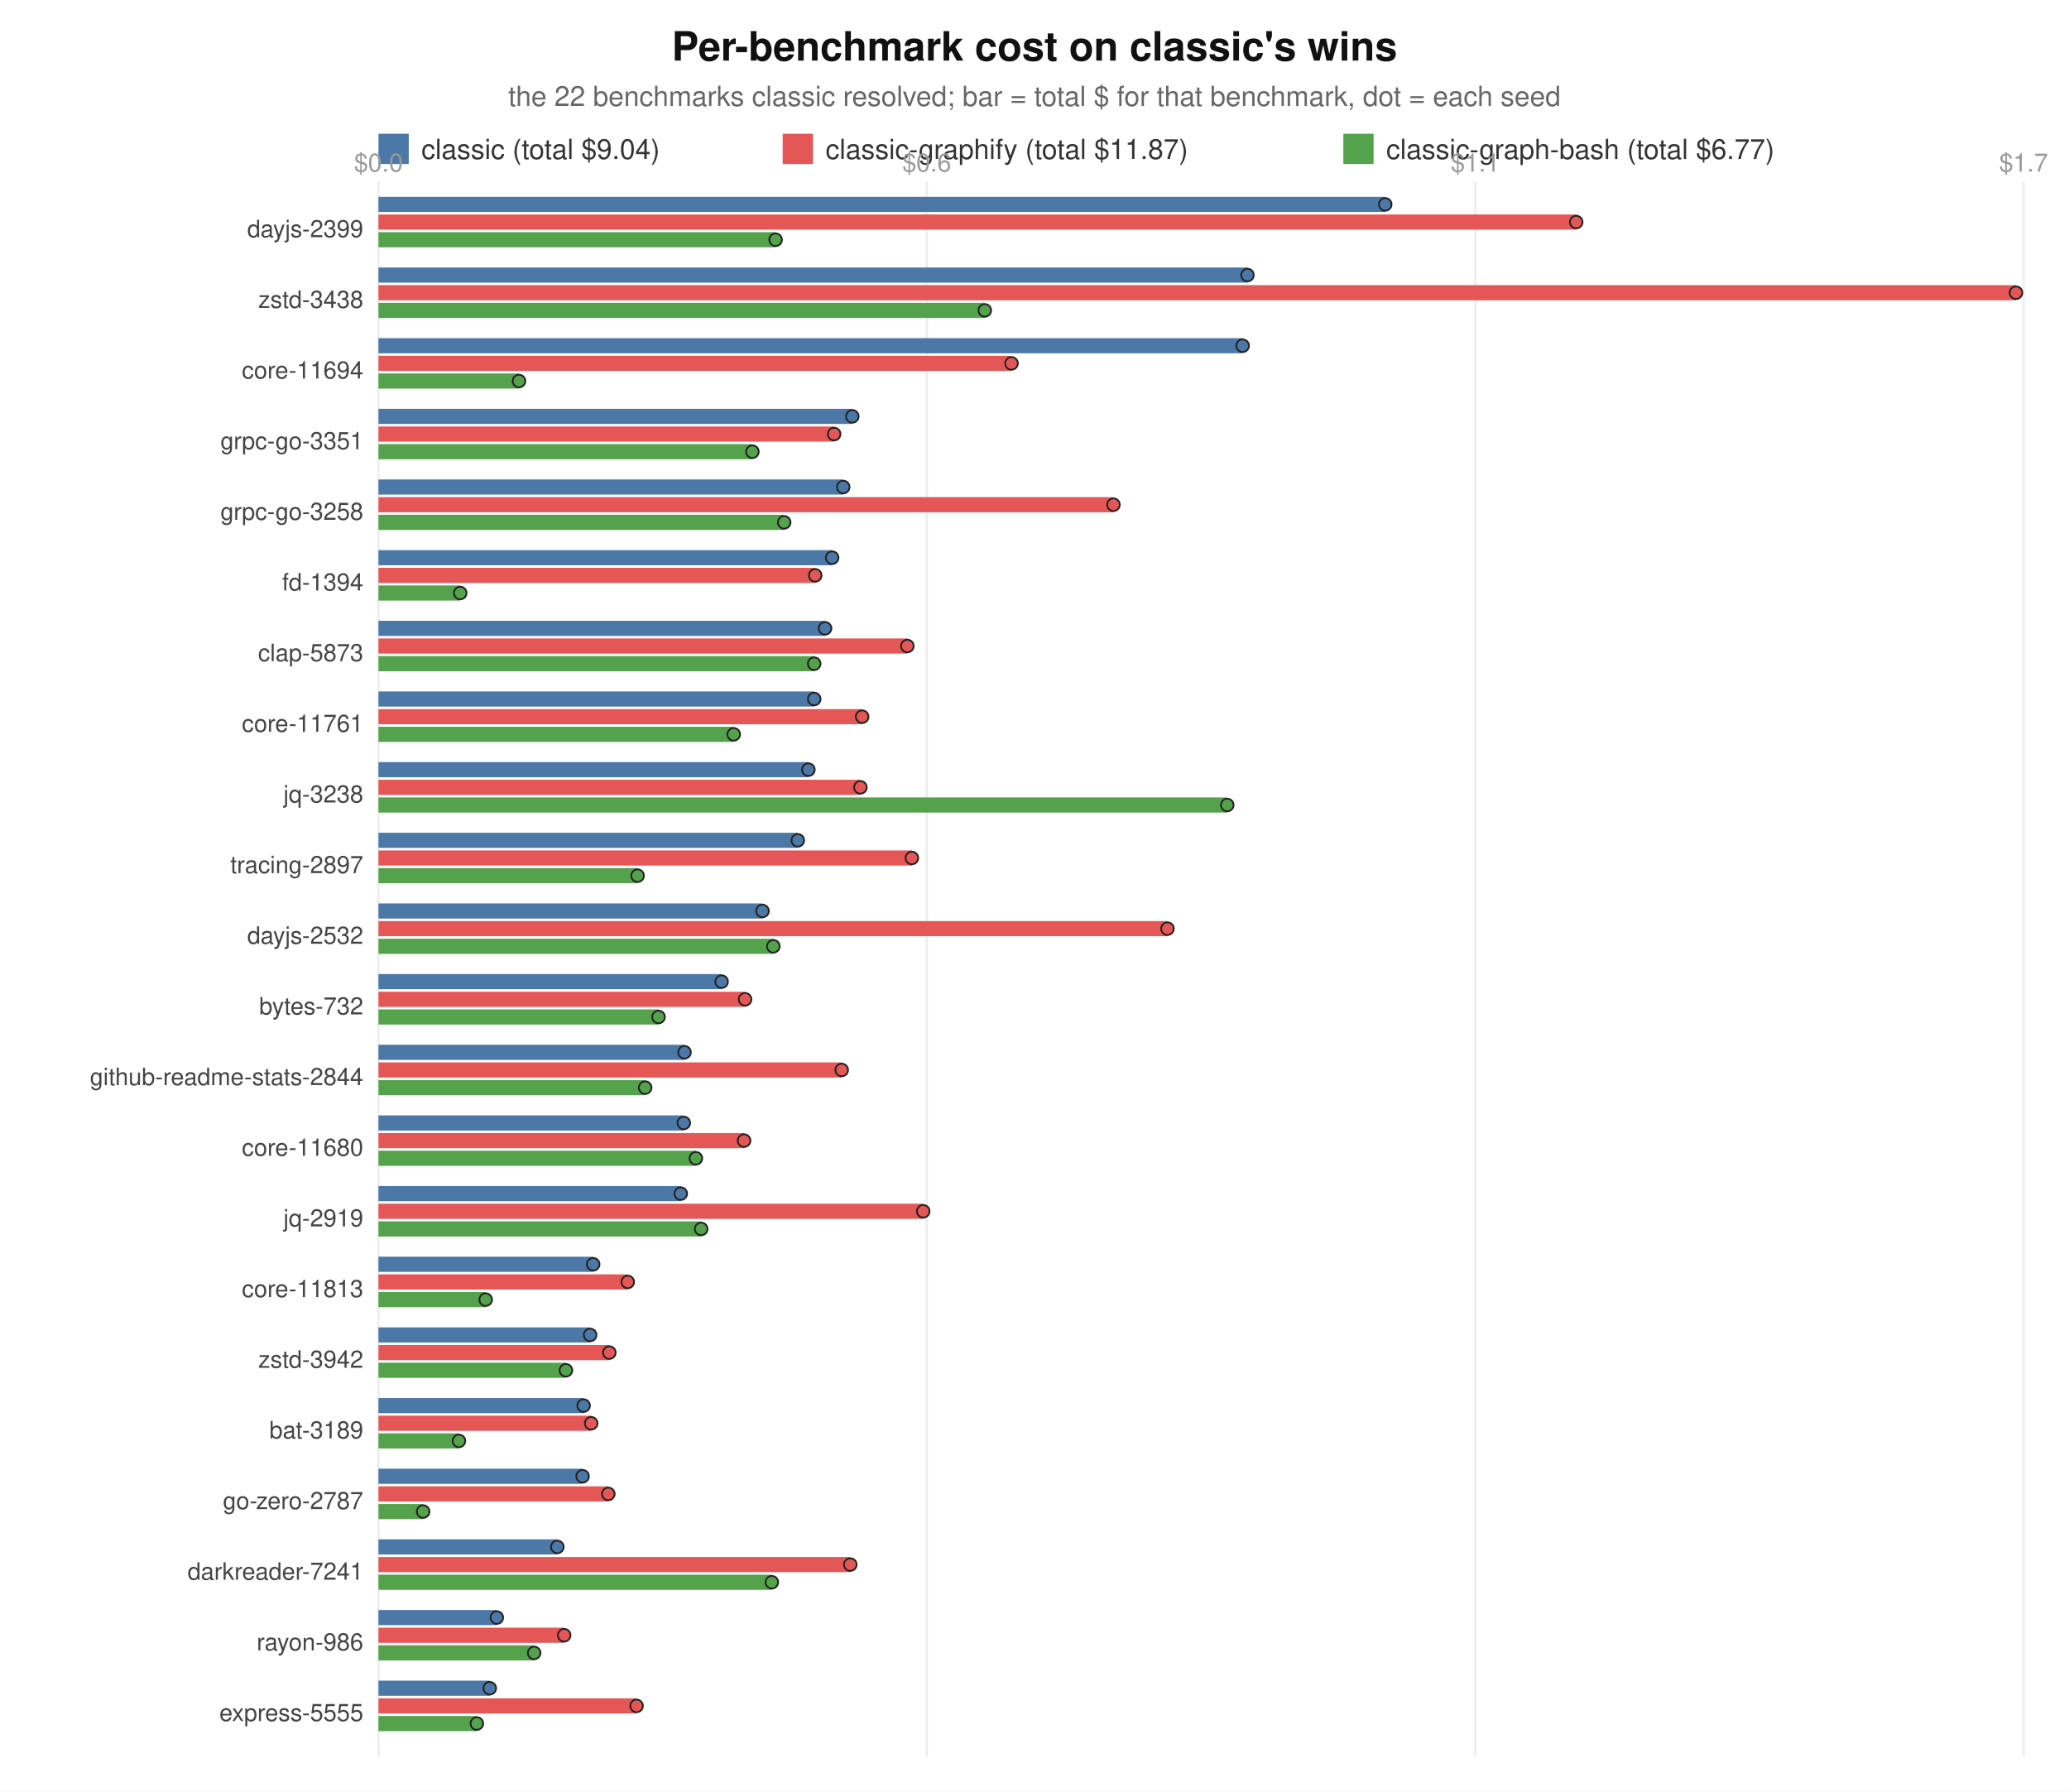
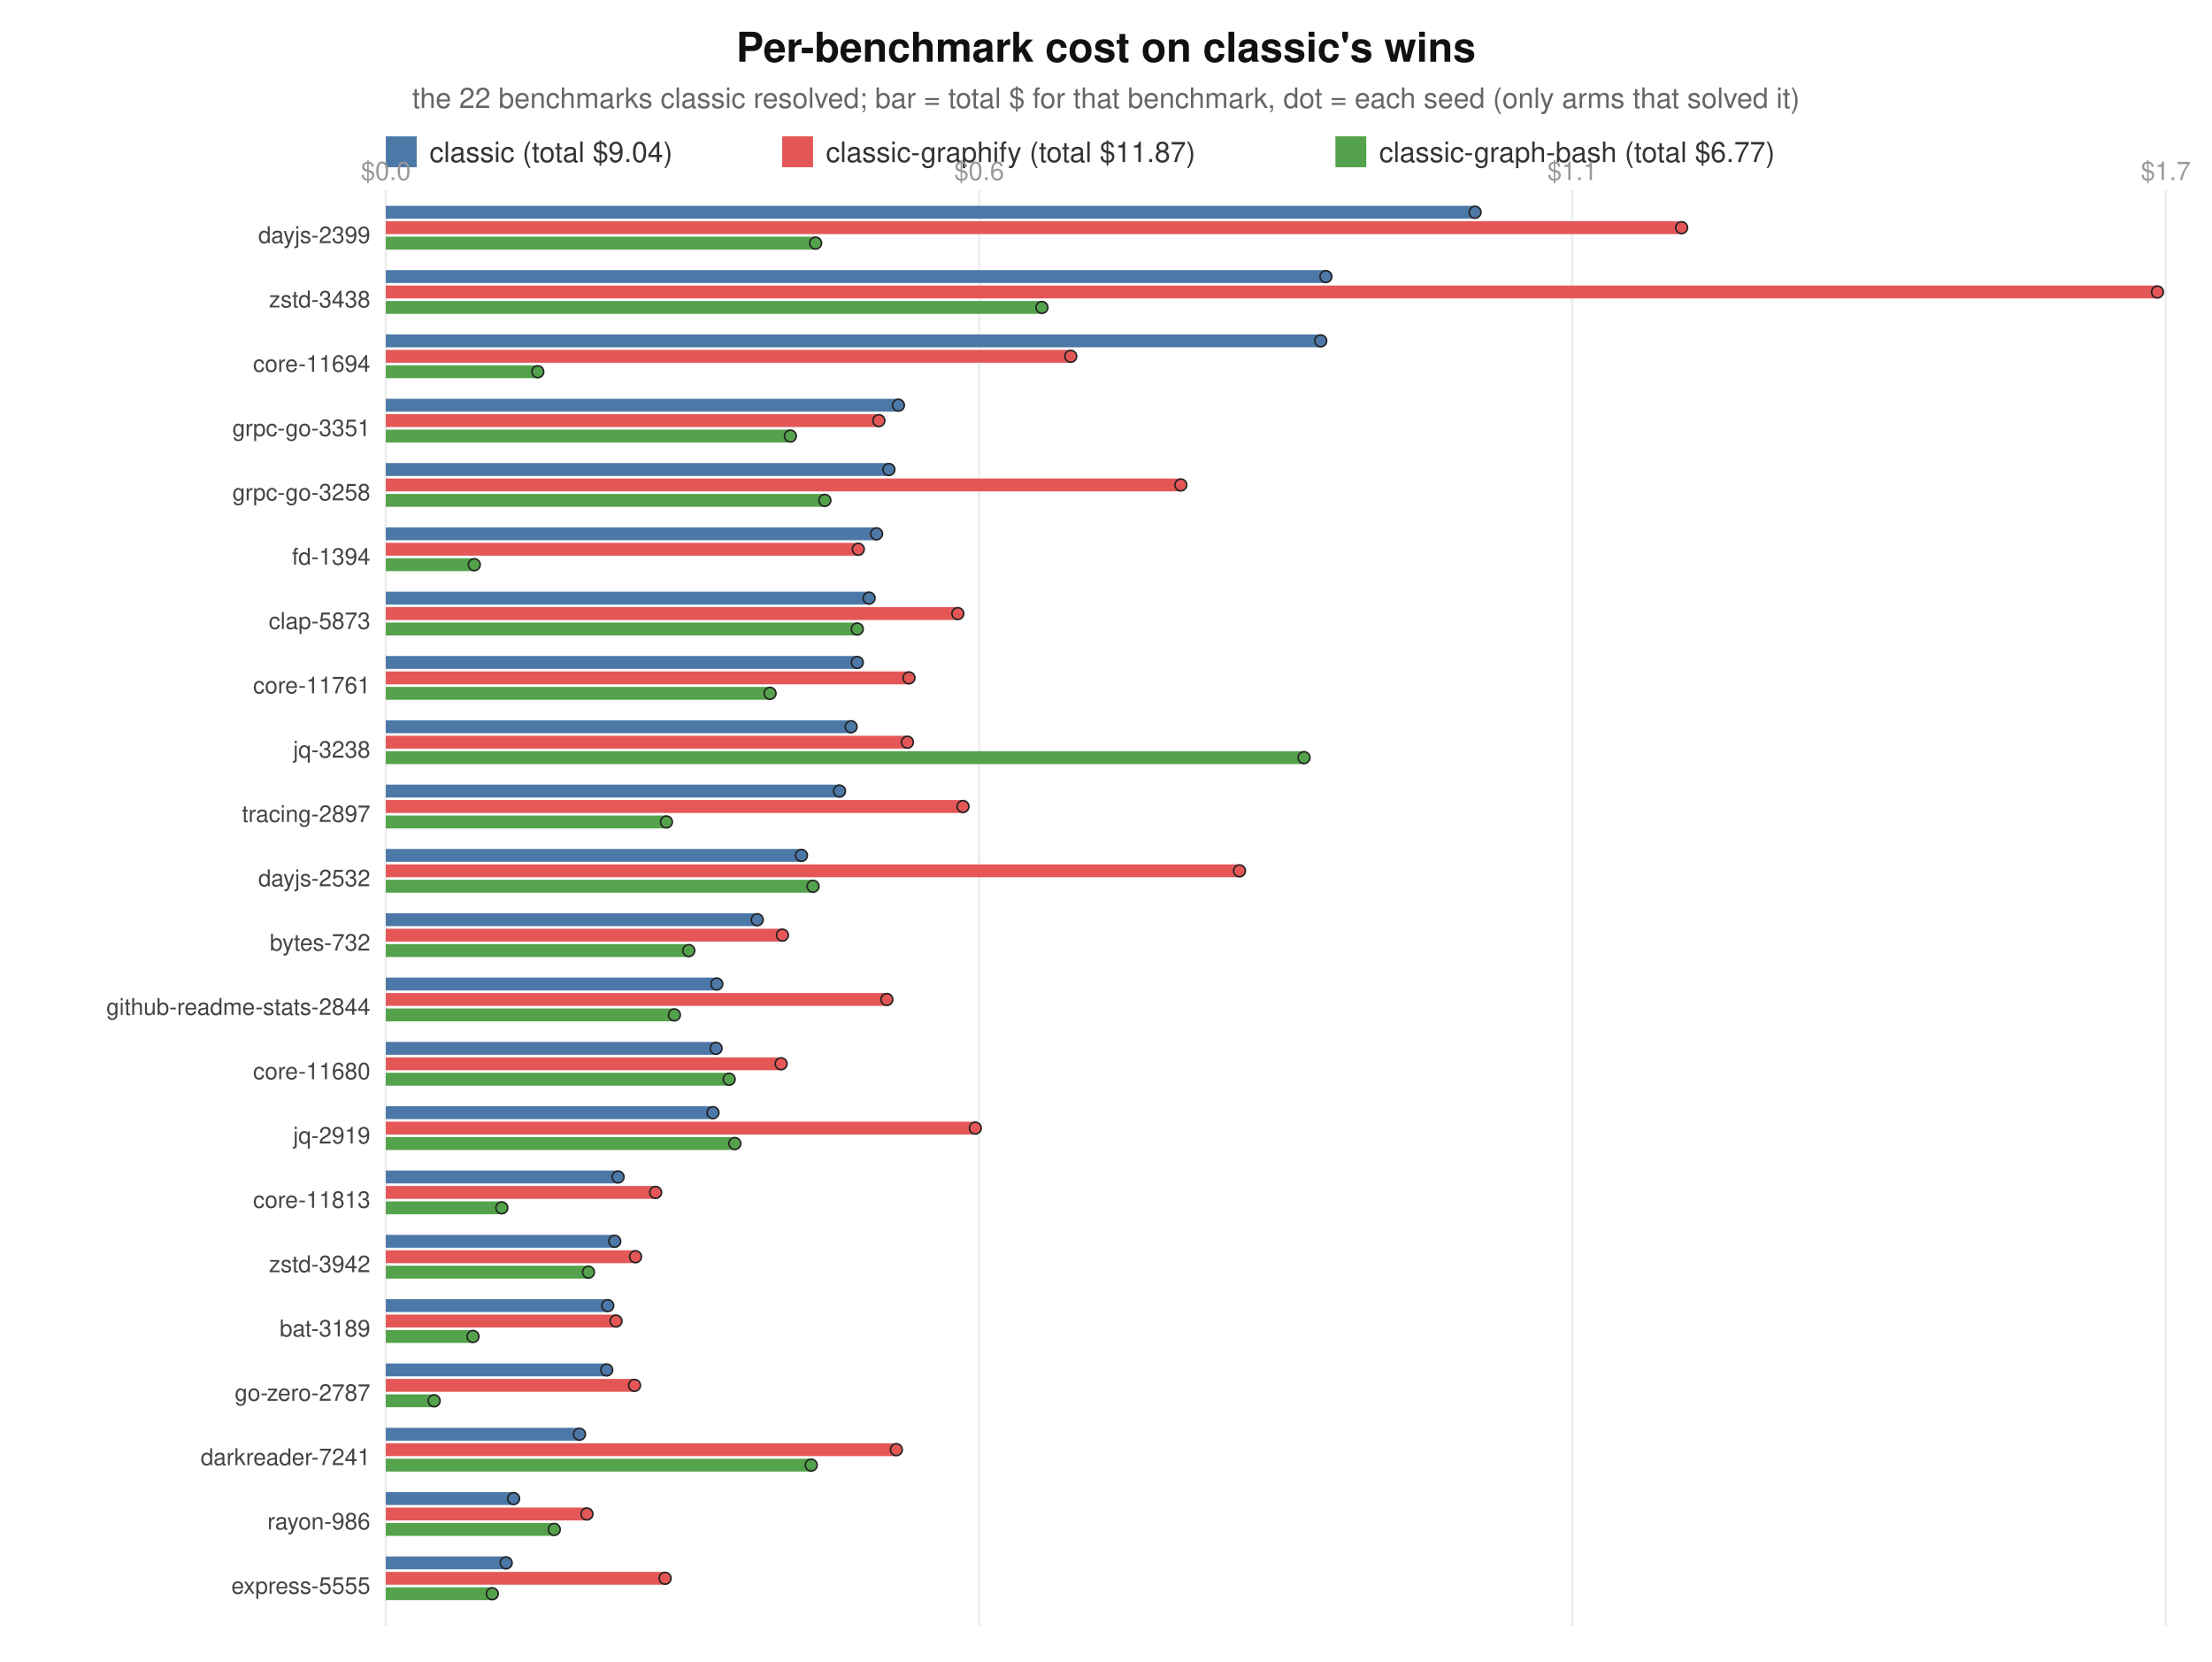
- <svg xmlns="http://www.w3.org/2000/svg" width="820" height="710" viewBox="0 0 820 710" font-family="system-ui,Segoe UI,Helvetica,Arial,sans-serif">
-   <rect width="820" height="710" fill="#ffffff" />
-   <text x="410" y="24" text-anchor="middle" font-size="16" font-weight="600" fill="#111">Per-benchmark cost on classic's wins</text>
-   <text x="410" y="42" text-anchor="middle" font-size="11" fill="#666">the 22 benchmarks classic resolved; bar = total $ for that benchmark, dot = each seed</text>
+ <svg xmlns="http://www.w3.org/2000/svg" width="860" height="646" viewBox="0 0 860 646" font-family="system-ui,Segoe UI,Helvetica,Arial,sans-serif">
+   <rect width="860" height="646" fill="#ffffff" />
+   <text x="430" y="24" text-anchor="middle" font-size="16" font-weight="600" fill="#111">Per-benchmark cost on classic's wins</text>
+   <text x="430" y="42" text-anchor="middle" font-size="11" fill="#666">the 22 benchmarks classic resolved; bar = total $ for that benchmark, dot = each seed (only arms that solved it)</text>
  <rect x="150" y="53" width="12" height="12" fill="#4C78A8" />
  <text x="167" y="63" font-size="11" fill="#333">classic (total $9.04)</text>
-   <rect x="310.2" y="53" width="12" height="12" fill="#E45756" />
-   <text x="327.2" y="63" font-size="11" fill="#333">classic-graphify (total $11.87)</text>
-   <rect x="532.4" y="53" width="12" height="12" fill="#54A24B" />
-   <text x="549.4" y="63" font-size="11" fill="#333">classic-graph-bash (total $6.77)</text>
-   <line x1="150.0" y1="72" x2="150.0" y2="696" stroke="#eee" />
-   <text x="150.0" y="68" text-anchor="middle" font-size="10" fill="#999">$0.0</text>
-   <line x1="367.3" y1="72" x2="367.3" y2="696" stroke="#eee" />
-   <text x="367.3" y="68" text-anchor="middle" font-size="10" fill="#999">$0.6</text>
-   <line x1="584.7" y1="72" x2="584.7" y2="696" stroke="#eee" />
-   <text x="584.7" y="68" text-anchor="middle" font-size="10" fill="#999">$1.1</text>
-   <line x1="802.0" y1="72" x2="802.0" y2="696" stroke="#eee" />
-   <text x="802.0" y="68" text-anchor="middle" font-size="10" fill="#999">$1.7</text>
-   <text x="144" y="94.0" text-anchor="end" font-size="9.5" fill="#444">dayjs-2399</text>
-   <rect x="150" y="78.0" width="399.0" height="6" fill="#4C78A8" />
-   <circle cx="549.0" cy="81.0" r="2.5" fill="#4C78A8" stroke="#222" stroke-width="0.7" />
-   <rect x="150" y="85.0" width="474.7" height="6" fill="#E45756" />
-   <circle cx="624.7" cy="88.0" r="2.5" fill="#E45756" stroke="#222" stroke-width="0.7" />
-   <rect x="150" y="92.0" width="157.4" height="6" fill="#54A24B" />
-   <circle cx="307.4" cy="95.0" r="2.5" fill="#54A24B" stroke="#222" stroke-width="0.7" />
-   <text x="144" y="122.0" text-anchor="end" font-size="9.5" fill="#444">zstd-3438</text>
-   <rect x="150" y="106.0" width="344.4" height="6" fill="#4C78A8" />
-   <circle cx="494.4" cy="109.0" r="2.5" fill="#4C78A8" stroke="#222" stroke-width="0.7" />
-   <rect x="150" y="113.0" width="649.0" height="6" fill="#E45756" />
-   <circle cx="799.0" cy="116.0" r="2.5" fill="#E45756" stroke="#222" stroke-width="0.7" />
-   <rect x="150" y="120.0" width="240.3" height="6" fill="#54A24B" />
-   <circle cx="390.3" cy="123.0" r="2.5" fill="#54A24B" stroke="#222" stroke-width="0.7" />
-   <text x="144" y="150.0" text-anchor="end" font-size="9.5" fill="#444">core-11694</text>
-   <rect x="150" y="134.0" width="342.5" height="6" fill="#4C78A8" />
-   <circle cx="492.5" cy="137.0" r="2.5" fill="#4C78A8" stroke="#222" stroke-width="0.7" />
-   <rect x="150" y="141.0" width="250.9" height="6" fill="#E45756" />
-   <circle cx="400.9" cy="144.0" r="2.5" fill="#E45756" stroke="#222" stroke-width="0.7" />
-   <rect x="150" y="148.0" width="55.7" height="6" fill="#54A24B" />
-   <circle cx="205.7" cy="151.0" r="2.5" fill="#54A24B" stroke="#222" stroke-width="0.7" />
-   <text x="144" y="178.0" text-anchor="end" font-size="9.5" fill="#444">grpc-go-3351</text>
-   <rect x="150" y="162.0" width="187.8" height="6" fill="#4C78A8" />
-   <circle cx="337.8" cy="165.0" r="2.5" fill="#4C78A8" stroke="#222" stroke-width="0.7" />
-   <rect x="150" y="169.0" width="180.6" height="6" fill="#E45756" />
-   <circle cx="330.6" cy="172.0" r="2.5" fill="#E45756" stroke="#222" stroke-width="0.7" />
-   <rect x="150" y="176.0" width="148.2" height="6" fill="#54A24B" />
-   <circle cx="298.2" cy="179.0" r="2.5" fill="#54A24B" stroke="#222" stroke-width="0.7" />
-   <text x="144" y="206.0" text-anchor="end" font-size="9.5" fill="#444">grpc-go-3258</text>
-   <rect x="150" y="190.0" width="184.2" height="6" fill="#4C78A8" />
-   <circle cx="334.2" cy="193.0" r="2.5" fill="#4C78A8" stroke="#222" stroke-width="0.7" />
-   <rect x="150" y="197.0" width="291.3" height="6" fill="#E45756" />
-   <circle cx="441.3" cy="200.0" r="2.5" fill="#E45756" stroke="#222" stroke-width="0.7" />
-   <rect x="150" y="204.0" width="160.8" height="6" fill="#54A24B" />
-   <circle cx="310.8" cy="207.0" r="2.5" fill="#54A24B" stroke="#222" stroke-width="0.7" />
-   <text x="144" y="234.0" text-anchor="end" font-size="9.5" fill="#444">fd-1394</text>
-   <rect x="150" y="218.0" width="179.8" height="6" fill="#4C78A8" />
-   <circle cx="329.8" cy="221.0" r="2.5" fill="#4C78A8" stroke="#222" stroke-width="0.7" />
-   <rect x="150" y="225.0" width="173.1" height="6" fill="#E45756" />
-   <circle cx="323.1" cy="228.0" r="2.5" fill="#E45756" stroke="#222" stroke-width="0.7" />
-   <rect x="150" y="232.0" width="32.4" height="6" fill="#54A24B" />
-   <circle cx="182.4" cy="235.0" r="2.5" fill="#54A24B" stroke="#222" stroke-width="0.7" />
-   <text x="144" y="262.0" text-anchor="end" font-size="9.5" fill="#444">clap-5873</text>
-   <rect x="150" y="246.0" width="177.0" height="6" fill="#4C78A8" />
-   <circle cx="327.0" cy="249.0" r="2.5" fill="#4C78A8" stroke="#222" stroke-width="0.7" />
-   <rect x="150" y="253.0" width="209.6" height="6" fill="#E45756" />
-   <circle cx="359.6" cy="256.0" r="2.5" fill="#E45756" stroke="#222" stroke-width="0.7" />
-   <rect x="150" y="260.0" width="172.7" height="6" fill="#54A24B" />
-   <circle cx="322.7" cy="263.0" r="2.5" fill="#54A24B" stroke="#222" stroke-width="0.7" />
-   <text x="144" y="290.0" text-anchor="end" font-size="9.5" fill="#444">core-11761</text>
-   <rect x="150" y="274.0" width="172.7" height="6" fill="#4C78A8" />
-   <circle cx="322.7" cy="277.0" r="2.5" fill="#4C78A8" stroke="#222" stroke-width="0.7" />
-   <rect x="150" y="281.0" width="191.7" height="6" fill="#E45756" />
-   <circle cx="341.7" cy="284.0" r="2.5" fill="#E45756" stroke="#222" stroke-width="0.7" />
-   <rect x="150" y="288.0" width="140.8" height="6" fill="#54A24B" />
-   <circle cx="290.8" cy="291.0" r="2.5" fill="#54A24B" stroke="#222" stroke-width="0.7" />
-   <text x="144" y="318.0" text-anchor="end" font-size="9.5" fill="#444">jq-3238</text>
-   <rect x="150" y="302.0" width="170.4" height="6" fill="#4C78A8" />
-   <circle cx="320.4" cy="305.0" r="2.5" fill="#4C78A8" stroke="#222" stroke-width="0.7" />
-   <rect x="150" y="309.0" width="191.0" height="6" fill="#E45756" />
-   <circle cx="341.0" cy="312.0" r="2.5" fill="#E45756" stroke="#222" stroke-width="0.7" />
-   <rect x="150" y="316.0" width="336.4" height="6" fill="#54A24B" />
-   <circle cx="486.4" cy="319.0" r="2.5" fill="#54A24B" stroke="#222" stroke-width="0.7" />
-   <text x="144" y="346.0" text-anchor="end" font-size="9.5" fill="#444">tracing-2897</text>
-   <rect x="150" y="330.0" width="166.2" height="6" fill="#4C78A8" />
-   <circle cx="316.2" cy="333.0" r="2.5" fill="#4C78A8" stroke="#222" stroke-width="0.7" />
-   <rect x="150" y="337.0" width="211.4" height="6" fill="#E45756" />
-   <circle cx="361.4" cy="340.0" r="2.5" fill="#E45756" stroke="#222" stroke-width="0.7" />
-   <rect x="150" y="344.0" width="102.7" height="6" fill="#54A24B" />
-   <circle cx="252.7" cy="347.0" r="2.5" fill="#54A24B" stroke="#222" stroke-width="0.7" />
-   <text x="144" y="374.0" text-anchor="end" font-size="9.5" fill="#444">dayjs-2532</text>
-   <rect x="150" y="358.0" width="152.2" height="6" fill="#4C78A8" />
-   <circle cx="302.2" cy="361.0" r="2.5" fill="#4C78A8" stroke="#222" stroke-width="0.7" />
-   <rect x="150" y="365.0" width="312.7" height="6" fill="#E45756" />
-   <circle cx="462.7" cy="368.0" r="2.5" fill="#E45756" stroke="#222" stroke-width="0.7" />
-   <rect x="150" y="372.0" width="156.5" height="6" fill="#54A24B" />
-   <circle cx="306.5" cy="375.0" r="2.5" fill="#54A24B" stroke="#222" stroke-width="0.7" />
-   <text x="144" y="402.0" text-anchor="end" font-size="9.5" fill="#444">bytes-732</text>
-   <rect x="150" y="386.0" width="136.0" height="6" fill="#4C78A8" />
-   <circle cx="286.0" cy="389.0" r="2.5" fill="#4C78A8" stroke="#222" stroke-width="0.7" />
-   <rect x="150" y="393.0" width="145.3" height="6" fill="#E45756" />
-   <circle cx="295.3" cy="396.0" r="2.5" fill="#E45756" stroke="#222" stroke-width="0.7" />
-   <rect x="150" y="400.0" width="111.0" height="6" fill="#54A24B" />
-   <circle cx="261.0" cy="403.0" r="2.5" fill="#54A24B" stroke="#222" stroke-width="0.7" />
-   <text x="144" y="430.0" text-anchor="end" font-size="9.5" fill="#444">github-readme-stats-2844</text>
-   <rect x="150" y="414.0" width="121.3" height="6" fill="#4C78A8" />
-   <circle cx="271.3" cy="417.0" r="2.5" fill="#4C78A8" stroke="#222" stroke-width="0.7" />
-   <rect x="150" y="421.0" width="183.6" height="6" fill="#E45756" />
-   <circle cx="333.6" cy="424.0" r="2.5" fill="#E45756" stroke="#222" stroke-width="0.7" />
-   <rect x="150" y="428.0" width="105.7" height="6" fill="#54A24B" />
-   <circle cx="255.7" cy="431.0" r="2.5" fill="#54A24B" stroke="#222" stroke-width="0.7" />
-   <text x="144" y="458.0" text-anchor="end" font-size="9.5" fill="#444">core-11680</text>
-   <rect x="150" y="442.0" width="121.0" height="6" fill="#4C78A8" />
-   <circle cx="271.0" cy="445.0" r="2.5" fill="#4C78A8" stroke="#222" stroke-width="0.7" />
-   <rect x="150" y="449.0" width="144.9" height="6" fill="#E45756" />
-   <circle cx="294.9" cy="452.0" r="2.5" fill="#E45756" stroke="#222" stroke-width="0.7" />
-   <rect x="150" y="456.0" width="125.8" height="6" fill="#54A24B" />
-   <circle cx="275.8" cy="459.0" r="2.5" fill="#54A24B" stroke="#222" stroke-width="0.7" />
-   <text x="144" y="486.0" text-anchor="end" font-size="9.5" fill="#444">jq-2919</text>
-   <rect x="150" y="470.0" width="119.8" height="6" fill="#4C78A8" />
-   <circle cx="269.8" cy="473.0" r="2.5" fill="#4C78A8" stroke="#222" stroke-width="0.7" />
-   <rect x="150" y="477.0" width="215.9" height="6" fill="#E45756" />
-   <circle cx="365.9" cy="480.0" r="2.5" fill="#E45756" stroke="#222" stroke-width="0.7" />
-   <rect x="150" y="484.0" width="127.9" height="6" fill="#54A24B" />
-   <circle cx="277.9" cy="487.0" r="2.5" fill="#54A24B" stroke="#222" stroke-width="0.7" />
-   <text x="144" y="514.0" text-anchor="end" font-size="9.5" fill="#444">core-11813</text>
-   <rect x="150" y="498.0" width="85.1" height="6" fill="#4C78A8" />
-   <circle cx="235.1" cy="501.0" r="2.5" fill="#4C78A8" stroke="#222" stroke-width="0.7" />
-   <rect x="150" y="505.0" width="98.8" height="6" fill="#E45756" />
-   <circle cx="248.8" cy="508.0" r="2.5" fill="#E45756" stroke="#222" stroke-width="0.7" />
-   <rect x="150" y="512.0" width="42.5" height="6" fill="#54A24B" />
-   <circle cx="192.5" cy="515.0" r="2.5" fill="#54A24B" stroke="#222" stroke-width="0.7" />
-   <text x="144" y="542.0" text-anchor="end" font-size="9.5" fill="#444">zstd-3942</text>
-   <rect x="150" y="526.0" width="83.9" height="6" fill="#4C78A8" />
-   <circle cx="233.9" cy="529.0" r="2.5" fill="#4C78A8" stroke="#222" stroke-width="0.7" />
-   <rect x="150" y="533.0" width="91.5" height="6" fill="#E45756" />
-   <circle cx="241.5" cy="536.0" r="2.5" fill="#E45756" stroke="#222" stroke-width="0.7" />
-   <rect x="150" y="540.0" width="74.3" height="6" fill="#54A24B" />
-   <circle cx="224.3" cy="543.0" r="2.5" fill="#54A24B" stroke="#222" stroke-width="0.7" />
-   <text x="144" y="570.0" text-anchor="end" font-size="9.5" fill="#444">bat-3189</text>
-   <rect x="150" y="554.0" width="81.3" height="6" fill="#4C78A8" />
-   <circle cx="231.3" cy="557.0" r="2.5" fill="#4C78A8" stroke="#222" stroke-width="0.7" />
-   <rect x="150" y="561.0" width="84.3" height="6" fill="#E45756" />
-   <circle cx="234.3" cy="564.0" r="2.5" fill="#E45756" stroke="#222" stroke-width="0.7" />
-   <rect x="150" y="568.0" width="31.9" height="6" fill="#54A24B" />
-   <circle cx="181.9" cy="571.0" r="2.5" fill="#54A24B" stroke="#222" stroke-width="0.7" />
-   <text x="144" y="598.0" text-anchor="end" font-size="9.5" fill="#444">go-zero-2787</text>
-   <rect x="150" y="582.0" width="80.9" height="6" fill="#4C78A8" />
-   <circle cx="230.9" cy="585.0" r="2.5" fill="#4C78A8" stroke="#222" stroke-width="0.7" />
-   <rect x="150" y="589.0" width="91.1" height="6" fill="#E45756" />
-   <circle cx="241.1" cy="592.0" r="2.5" fill="#E45756" stroke="#222" stroke-width="0.7" />
-   <rect x="150" y="596.0" width="17.7" height="6" fill="#54A24B" />
-   <circle cx="167.7" cy="599.0" r="2.5" fill="#54A24B" stroke="#222" stroke-width="0.7" />
-   <text x="144" y="626.0" text-anchor="end" font-size="9.5" fill="#444">darkreader-7241</text>
-   <rect x="150" y="610.0" width="70.9" height="6" fill="#4C78A8" />
-   <circle cx="220.9" cy="613.0" r="2.5" fill="#4C78A8" stroke="#222" stroke-width="0.7" />
-   <rect x="150" y="617.0" width="187.0" height="6" fill="#E45756" />
-   <circle cx="337.0" cy="620.0" r="2.5" fill="#E45756" stroke="#222" stroke-width="0.7" />
-   <rect x="150" y="624.0" width="155.9" height="6" fill="#54A24B" />
-   <circle cx="305.9" cy="627.0" r="2.5" fill="#54A24B" stroke="#222" stroke-width="0.7" />
-   <text x="144" y="654.0" text-anchor="end" font-size="9.5" fill="#444">rayon-986</text>
-   <rect x="150" y="638.0" width="46.9" height="6" fill="#4C78A8" />
-   <circle cx="196.9" cy="641.0" r="2.5" fill="#4C78A8" stroke="#222" stroke-width="0.7" />
-   <rect x="150" y="645.0" width="73.6" height="6" fill="#E45756" />
-   <circle cx="223.6" cy="648.0" r="2.5" fill="#E45756" stroke="#222" stroke-width="0.7" />
-   <rect x="150" y="652.0" width="61.7" height="6" fill="#54A24B" />
-   <circle cx="211.7" cy="655.0" r="2.5" fill="#54A24B" stroke="#222" stroke-width="0.7" />
-   <text x="144" y="682.0" text-anchor="end" font-size="9.5" fill="#444">express-5555</text>
-   <rect x="150" y="666.0" width="44.1" height="6" fill="#4C78A8" />
-   <circle cx="194.1" cy="669.0" r="2.5" fill="#4C78A8" stroke="#222" stroke-width="0.7" />
-   <rect x="150" y="673.0" width="102.3" height="6" fill="#E45756" />
-   <circle cx="252.3" cy="676.0" r="2.5" fill="#E45756" stroke="#222" stroke-width="0.7" />
-   <rect x="150" y="680.0" width="39.0" height="6" fill="#54A24B" />
-   <circle cx="189.0" cy="683.0" r="2.5" fill="#54A24B" stroke="#222" stroke-width="0.7" />
+   <rect x="304.1" y="53" width="12" height="12" fill="#E45756" />
+   <text x="321.1" y="63" font-size="11" fill="#333">classic-graphify (total $11.87)</text>
+   <rect x="519.2" y="53" width="12" height="12" fill="#54A24B" />
+   <text x="536.2" y="63" font-size="11" fill="#333">classic-graph-bash (total $6.77)</text>
+   <line x1="150.0" y1="74" x2="150.0" y2="632" stroke="#eee" />
+   <text x="150.0" y="70" text-anchor="middle" font-size="10" fill="#999">$0.0</text>
+   <line x1="380.7" y1="74" x2="380.7" y2="632" stroke="#eee" />
+   <text x="380.7" y="70" text-anchor="middle" font-size="10" fill="#999">$0.6</text>
+   <line x1="611.3" y1="74" x2="611.3" y2="632" stroke="#eee" />
+   <text x="611.3" y="70" text-anchor="middle" font-size="10" fill="#999">$1.1</text>
+   <line x1="842.0" y1="74" x2="842.0" y2="632" stroke="#eee" />
+   <text x="842.0" y="70" text-anchor="middle" font-size="10" fill="#999">$1.7</text>
+   <text x="144" y="94.5" text-anchor="end" font-size="9" fill="#444">dayjs-2399</text>
+   <rect x="150" y="80.0" width="423.5" height="5" fill="#4C78A8" />
+   <circle cx="573.5" cy="82.5" r="2.3" fill="#4C78A8" stroke="#222" stroke-width="0.6" />
+   <rect x="150" y="86.0" width="503.8" height="5" fill="#E45756" />
+   <circle cx="653.8" cy="88.5" r="2.3" fill="#E45756" stroke="#222" stroke-width="0.6" />
+   <rect x="150" y="92.0" width="167.1" height="5" fill="#54A24B" />
+   <circle cx="317.1" cy="94.5" r="2.3" fill="#54A24B" stroke="#222" stroke-width="0.6" />
+   <text x="144" y="119.5" text-anchor="end" font-size="9" fill="#444">zstd-3438</text>
+   <rect x="150" y="105.0" width="365.5" height="5" fill="#4C78A8" />
+   <circle cx="515.5" cy="107.5" r="2.3" fill="#4C78A8" stroke="#222" stroke-width="0.6" />
+   <rect x="150" y="111.0" width="688.8" height="5" fill="#E45756" />
+   <circle cx="838.8" cy="113.5" r="2.3" fill="#E45756" stroke="#222" stroke-width="0.6" />
+   <rect x="150" y="117.0" width="255.1" height="5" fill="#54A24B" />
+   <circle cx="405.1" cy="119.5" r="2.3" fill="#54A24B" stroke="#222" stroke-width="0.6" />
+   <text x="144" y="144.5" text-anchor="end" font-size="9" fill="#444">core-11694</text>
+   <rect x="150" y="130.0" width="363.5" height="5" fill="#4C78A8" />
+   <circle cx="513.5" cy="132.5" r="2.3" fill="#4C78A8" stroke="#222" stroke-width="0.6" />
+   <rect x="150" y="136.0" width="266.3" height="5" fill="#E45756" />
+   <circle cx="416.3" cy="138.5" r="2.3" fill="#E45756" stroke="#222" stroke-width="0.6" />
+   <rect x="150" y="142.0" width="59.1" height="5" fill="#54A24B" />
+   <circle cx="209.1" cy="144.5" r="2.3" fill="#54A24B" stroke="#222" stroke-width="0.6" />
+   <text x="144" y="169.5" text-anchor="end" font-size="9" fill="#444">grpc-go-3351</text>
+   <rect x="150" y="155.0" width="199.3" height="5" fill="#4C78A8" />
+   <circle cx="349.3" cy="157.5" r="2.3" fill="#4C78A8" stroke="#222" stroke-width="0.6" />
+   <rect x="150" y="161.0" width="191.7" height="5" fill="#E45756" />
+   <circle cx="341.7" cy="163.5" r="2.3" fill="#E45756" stroke="#222" stroke-width="0.6" />
+   <rect x="150" y="167.0" width="157.3" height="5" fill="#54A24B" />
+   <circle cx="307.3" cy="169.5" r="2.3" fill="#54A24B" stroke="#222" stroke-width="0.6" />
+   <text x="144" y="194.5" text-anchor="end" font-size="9" fill="#444">grpc-go-3258</text>
+   <rect x="150" y="180.0" width="195.6" height="5" fill="#4C78A8" />
+   <circle cx="345.6" cy="182.5" r="2.3" fill="#4C78A8" stroke="#222" stroke-width="0.6" />
+   <rect x="150" y="186.0" width="309.1" height="5" fill="#E45756" />
+   <circle cx="459.1" cy="188.5" r="2.3" fill="#E45756" stroke="#222" stroke-width="0.6" />
+   <rect x="150" y="192.0" width="170.7" height="5" fill="#54A24B" />
+   <circle cx="320.7" cy="194.5" r="2.3" fill="#54A24B" stroke="#222" stroke-width="0.6" />
+   <text x="144" y="219.5" text-anchor="end" font-size="9" fill="#444">fd-1394</text>
+   <rect x="150" y="205.0" width="190.8" height="5" fill="#4C78A8" />
+   <circle cx="340.8" cy="207.5" r="2.3" fill="#4C78A8" stroke="#222" stroke-width="0.6" />
+   <rect x="150" y="211.0" width="183.7" height="5" fill="#E45756" />
+   <circle cx="333.7" cy="213.5" r="2.3" fill="#E45756" stroke="#222" stroke-width="0.6" />
+   <rect x="150" y="217.0" width="34.4" height="5" fill="#54A24B" />
+   <circle cx="184.4" cy="219.5" r="2.3" fill="#54A24B" stroke="#222" stroke-width="0.6" />
+   <text x="144" y="244.5" text-anchor="end" font-size="9" fill="#444">clap-5873</text>
+   <rect x="150" y="230.0" width="187.9" height="5" fill="#4C78A8" />
+   <circle cx="337.9" cy="232.5" r="2.3" fill="#4C78A8" stroke="#222" stroke-width="0.6" />
+   <rect x="150" y="236.0" width="222.4" height="5" fill="#E45756" />
+   <circle cx="372.4" cy="238.5" r="2.3" fill="#E45756" stroke="#222" stroke-width="0.6" />
+   <rect x="150" y="242.0" width="183.3" height="5" fill="#54A24B" />
+   <circle cx="333.3" cy="244.5" r="2.3" fill="#54A24B" stroke="#222" stroke-width="0.6" />
+   <text x="144" y="269.5" text-anchor="end" font-size="9" fill="#444">core-11761</text>
+   <rect x="150" y="255.0" width="183.3" height="5" fill="#4C78A8" />
+   <circle cx="333.3" cy="257.5" r="2.3" fill="#4C78A8" stroke="#222" stroke-width="0.6" />
+   <rect x="150" y="261.0" width="203.4" height="5" fill="#E45756" />
+   <circle cx="353.4" cy="263.5" r="2.3" fill="#E45756" stroke="#222" stroke-width="0.6" />
+   <rect x="150" y="267.0" width="149.4" height="5" fill="#54A24B" />
+   <circle cx="299.4" cy="269.5" r="2.3" fill="#54A24B" stroke="#222" stroke-width="0.6" />
+   <text x="144" y="294.5" text-anchor="end" font-size="9" fill="#444">jq-3238</text>
+   <rect x="150" y="280.0" width="180.9" height="5" fill="#4C78A8" />
+   <circle cx="330.9" cy="282.5" r="2.3" fill="#4C78A8" stroke="#222" stroke-width="0.6" />
+   <rect x="150" y="286.0" width="202.8" height="5" fill="#E45756" />
+   <circle cx="352.8" cy="288.5" r="2.3" fill="#E45756" stroke="#222" stroke-width="0.6" />
+   <rect x="150" y="292.0" width="357.0" height="5" fill="#54A24B" />
+   <circle cx="507.0" cy="294.5" r="2.3" fill="#54A24B" stroke="#222" stroke-width="0.6" />
+   <text x="144" y="319.5" text-anchor="end" font-size="9" fill="#444">tracing-2897</text>
+   <rect x="150" y="305.0" width="176.4" height="5" fill="#4C78A8" />
+   <circle cx="326.4" cy="307.5" r="2.3" fill="#4C78A8" stroke="#222" stroke-width="0.6" />
+   <rect x="150" y="311.0" width="224.4" height="5" fill="#E45756" />
+   <circle cx="374.4" cy="313.5" r="2.3" fill="#E45756" stroke="#222" stroke-width="0.6" />
+   <rect x="150" y="317.0" width="109.1" height="5" fill="#54A24B" />
+   <circle cx="259.1" cy="319.5" r="2.3" fill="#54A24B" stroke="#222" stroke-width="0.6" />
+   <text x="144" y="344.5" text-anchor="end" font-size="9" fill="#444">dayjs-2532</text>
+   <rect x="150" y="330.0" width="161.6" height="5" fill="#4C78A8" />
+   <circle cx="311.6" cy="332.5" r="2.3" fill="#4C78A8" stroke="#222" stroke-width="0.6" />
+   <rect x="150" y="336.0" width="331.9" height="5" fill="#E45756" />
+   <circle cx="481.9" cy="338.5" r="2.3" fill="#E45756" stroke="#222" stroke-width="0.6" />
+   <rect x="150" y="342.0" width="166.1" height="5" fill="#54A24B" />
+   <circle cx="316.1" cy="344.5" r="2.3" fill="#54A24B" stroke="#222" stroke-width="0.6" />
+   <text x="144" y="369.5" text-anchor="end" font-size="9" fill="#444">bytes-732</text>
+   <rect x="150" y="355.0" width="144.4" height="5" fill="#4C78A8" />
+   <circle cx="294.4" cy="357.5" r="2.3" fill="#4C78A8" stroke="#222" stroke-width="0.6" />
+   <rect x="150" y="361.0" width="154.2" height="5" fill="#E45756" />
+   <circle cx="304.2" cy="363.5" r="2.3" fill="#E45756" stroke="#222" stroke-width="0.6" />
+   <rect x="150" y="367.0" width="117.8" height="5" fill="#54A24B" />
+   <circle cx="267.8" cy="369.5" r="2.3" fill="#54A24B" stroke="#222" stroke-width="0.6" />
+   <text x="144" y="394.5" text-anchor="end" font-size="9" fill="#444">github-readme-stats-2844</text>
+   <rect x="150" y="380.0" width="128.7" height="5" fill="#4C78A8" />
+   <circle cx="278.7" cy="382.5" r="2.3" fill="#4C78A8" stroke="#222" stroke-width="0.6" />
+   <rect x="150" y="386.0" width="194.8" height="5" fill="#E45756" />
+   <circle cx="344.8" cy="388.5" r="2.3" fill="#E45756" stroke="#222" stroke-width="0.6" />
+   <rect x="150" y="392.0" width="112.2" height="5" fill="#54A24B" />
+   <circle cx="262.2" cy="394.5" r="2.3" fill="#54A24B" stroke="#222" stroke-width="0.6" />
+   <text x="144" y="419.5" text-anchor="end" font-size="9" fill="#444">core-11680</text>
+   <rect x="150" y="405.0" width="128.4" height="5" fill="#4C78A8" />
+   <circle cx="278.4" cy="407.5" r="2.3" fill="#4C78A8" stroke="#222" stroke-width="0.6" />
+   <rect x="150" y="411.0" width="153.7" height="5" fill="#E45756" />
+   <circle cx="303.7" cy="413.5" r="2.3" fill="#E45756" stroke="#222" stroke-width="0.6" />
+   <rect x="150" y="417.0" width="133.5" height="5" fill="#54A24B" />
+   <circle cx="283.5" cy="419.5" r="2.3" fill="#54A24B" stroke="#222" stroke-width="0.6" />
+   <text x="144" y="444.5" text-anchor="end" font-size="9" fill="#444">jq-2919</text>
+   <rect x="150" y="430.0" width="127.2" height="5" fill="#4C78A8" />
+   <circle cx="277.2" cy="432.5" r="2.3" fill="#4C78A8" stroke="#222" stroke-width="0.6" />
+   <rect x="150" y="436.0" width="229.2" height="5" fill="#E45756" />
+   <circle cx="379.2" cy="438.5" r="2.3" fill="#E45756" stroke="#222" stroke-width="0.6" />
+   <rect x="150" y="442.0" width="135.7" height="5" fill="#54A24B" />
+   <circle cx="285.7" cy="444.5" r="2.3" fill="#54A24B" stroke="#222" stroke-width="0.6" />
+   <text x="144" y="469.5" text-anchor="end" font-size="9" fill="#444">core-11813</text>
+   <rect x="150" y="455.0" width="90.3" height="5" fill="#4C78A8" />
+   <circle cx="240.3" cy="457.5" r="2.3" fill="#4C78A8" stroke="#222" stroke-width="0.6" />
+   <rect x="150" y="461.0" width="104.9" height="5" fill="#E45756" />
+   <circle cx="254.9" cy="463.5" r="2.3" fill="#E45756" stroke="#222" stroke-width="0.6" />
+   <rect x="150" y="467.0" width="45.1" height="5" fill="#54A24B" />
+   <circle cx="195.1" cy="469.5" r="2.3" fill="#54A24B" stroke="#222" stroke-width="0.6" />
+   <text x="144" y="494.5" text-anchor="end" font-size="9" fill="#444">zstd-3942</text>
+   <rect x="150" y="480.0" width="89.0" height="5" fill="#4C78A8" />
+   <circle cx="239.0" cy="482.5" r="2.3" fill="#4C78A8" stroke="#222" stroke-width="0.6" />
+   <rect x="150" y="486.0" width="97.1" height="5" fill="#E45756" />
+   <circle cx="247.1" cy="488.5" r="2.3" fill="#E45756" stroke="#222" stroke-width="0.6" />
+   <rect x="150" y="492.0" width="78.8" height="5" fill="#54A24B" />
+   <circle cx="228.8" cy="494.5" r="2.3" fill="#54A24B" stroke="#222" stroke-width="0.6" />
+   <text x="144" y="519.5" text-anchor="end" font-size="9" fill="#444">bat-3189</text>
+   <rect x="150" y="505.0" width="86.3" height="5" fill="#4C78A8" />
+   <circle cx="236.3" cy="507.5" r="2.3" fill="#4C78A8" stroke="#222" stroke-width="0.6" />
+   <rect x="150" y="511.0" width="89.5" height="5" fill="#E45756" />
+   <circle cx="239.5" cy="513.5" r="2.3" fill="#E45756" stroke="#222" stroke-width="0.6" />
+   <rect x="150" y="517.0" width="33.9" height="5" fill="#54A24B" />
+   <circle cx="183.9" cy="519.5" r="2.3" fill="#54A24B" stroke="#222" stroke-width="0.6" />
+   <text x="144" y="544.5" text-anchor="end" font-size="9" fill="#444">go-zero-2787</text>
+   <rect x="150" y="530.0" width="85.9" height="5" fill="#4C78A8" />
+   <circle cx="235.9" cy="532.5" r="2.3" fill="#4C78A8" stroke="#222" stroke-width="0.6" />
+   <rect x="150" y="536.0" width="96.7" height="5" fill="#E45756" />
+   <circle cx="246.7" cy="538.5" r="2.3" fill="#E45756" stroke="#222" stroke-width="0.6" />
+   <rect x="150" y="542.0" width="18.8" height="5" fill="#54A24B" />
+   <circle cx="168.8" cy="544.5" r="2.3" fill="#54A24B" stroke="#222" stroke-width="0.6" />
+   <text x="144" y="569.5" text-anchor="end" font-size="9" fill="#444">darkreader-7241</text>
+   <rect x="150" y="555.0" width="75.3" height="5" fill="#4C78A8" />
+   <circle cx="225.3" cy="557.5" r="2.3" fill="#4C78A8" stroke="#222" stroke-width="0.6" />
+   <rect x="150" y="561.0" width="198.5" height="5" fill="#E45756" />
+   <circle cx="348.5" cy="563.5" r="2.3" fill="#E45756" stroke="#222" stroke-width="0.6" />
+   <rect x="150" y="567.0" width="165.4" height="5" fill="#54A24B" />
+   <circle cx="315.4" cy="569.5" r="2.3" fill="#54A24B" stroke="#222" stroke-width="0.6" />
+   <text x="144" y="594.5" text-anchor="end" font-size="9" fill="#444">rayon-986</text>
+   <rect x="150" y="580.0" width="49.7" height="5" fill="#4C78A8" />
+   <circle cx="199.7" cy="582.5" r="2.3" fill="#4C78A8" stroke="#222" stroke-width="0.6" />
+   <rect x="150" y="586.0" width="78.2" height="5" fill="#E45756" />
+   <circle cx="228.2" cy="588.5" r="2.3" fill="#E45756" stroke="#222" stroke-width="0.6" />
+   <rect x="150" y="592.0" width="65.5" height="5" fill="#54A24B" />
+   <circle cx="215.5" cy="594.5" r="2.3" fill="#54A24B" stroke="#222" stroke-width="0.6" />
+   <text x="144" y="619.5" text-anchor="end" font-size="9" fill="#444">express-5555</text>
+   <rect x="150" y="605.0" width="46.8" height="5" fill="#4C78A8" />
+   <circle cx="196.8" cy="607.5" r="2.3" fill="#4C78A8" stroke="#222" stroke-width="0.6" />
+   <rect x="150" y="611.0" width="108.6" height="5" fill="#E45756" />
+   <circle cx="258.6" cy="613.5" r="2.3" fill="#E45756" stroke="#222" stroke-width="0.6" />
+   <rect x="150" y="617.0" width="41.4" height="5" fill="#54A24B" />
+   <circle cx="191.4" cy="619.5" r="2.3" fill="#54A24B" stroke="#222" stroke-width="0.6" />
</svg>
